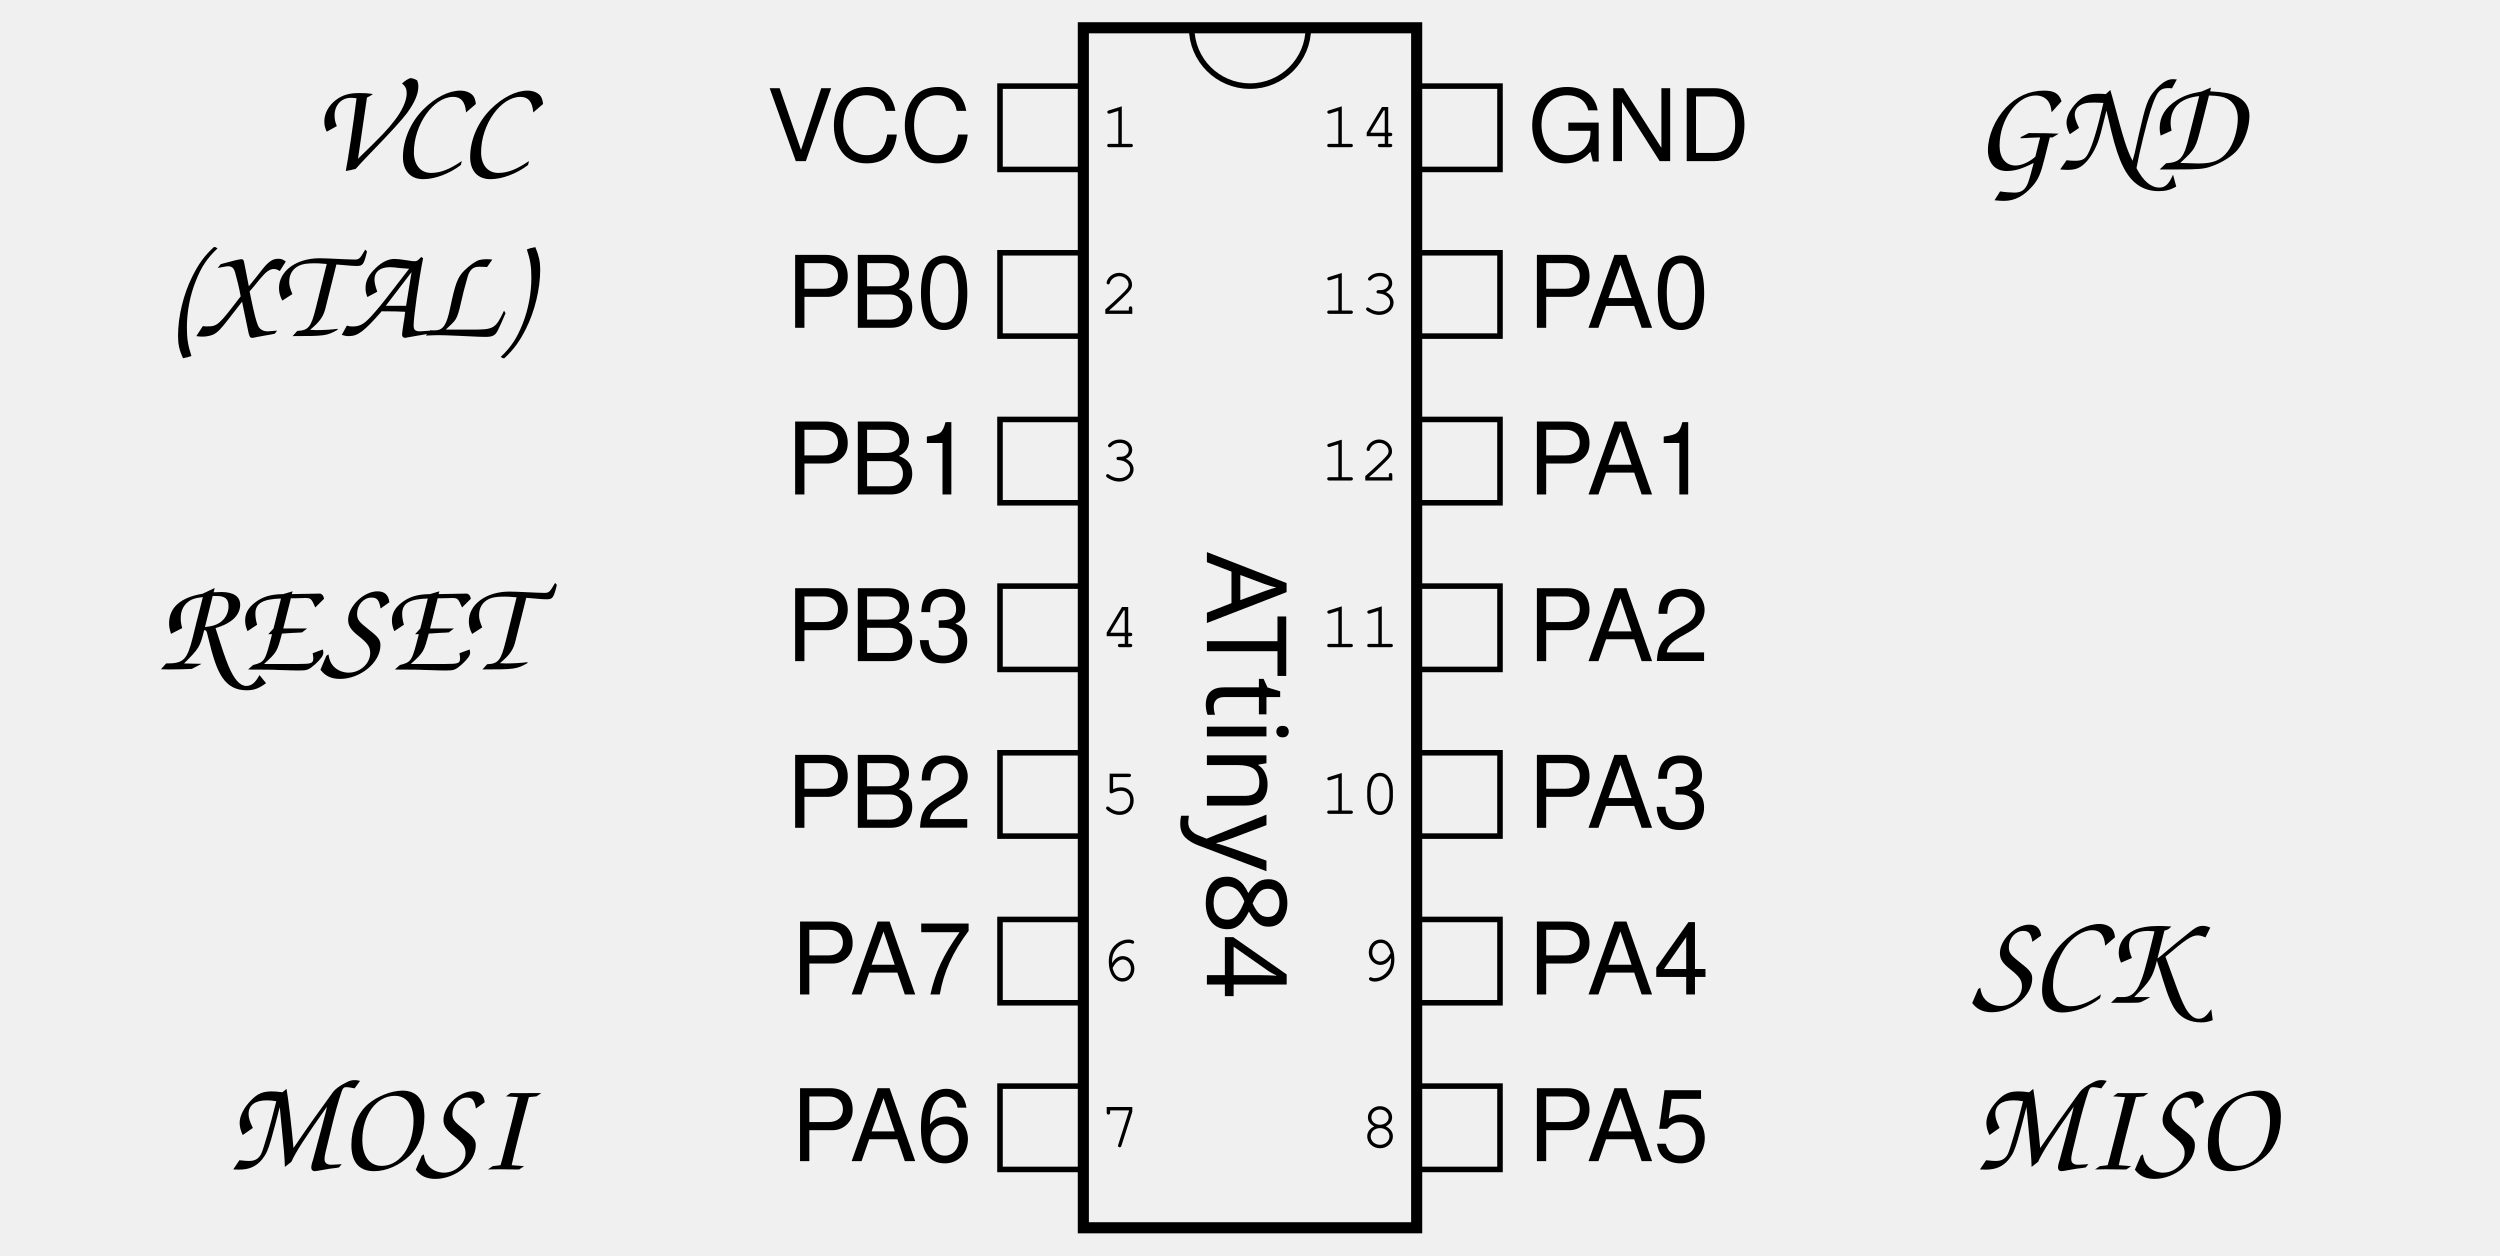
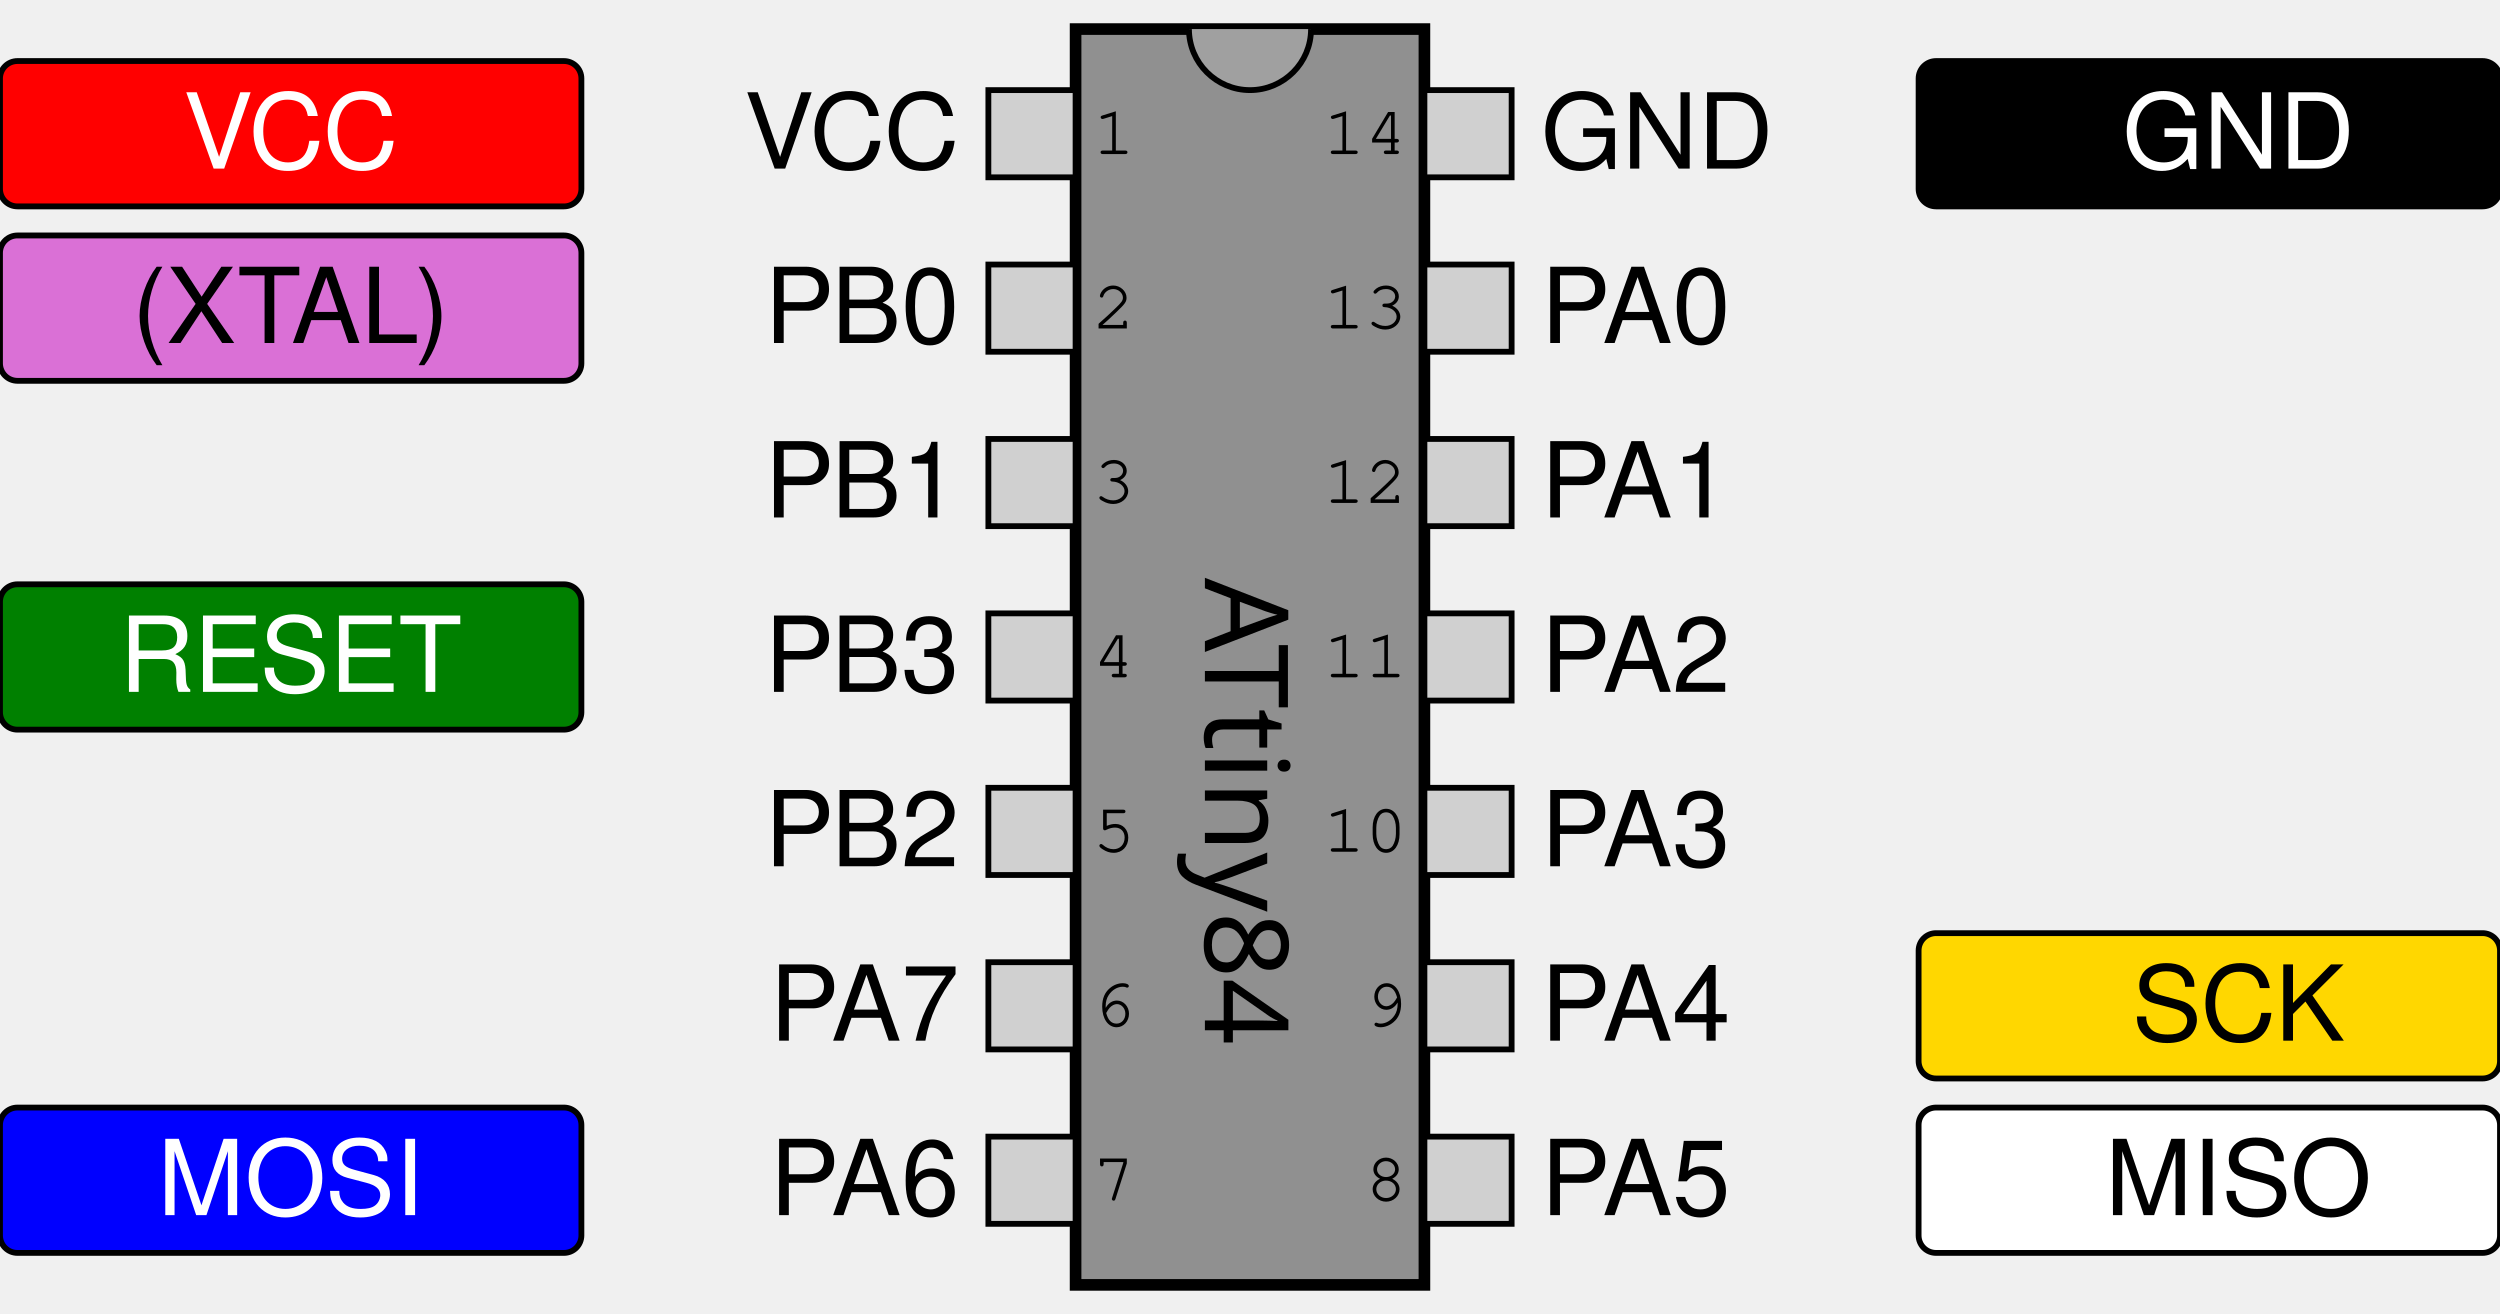
- <svg xmlns="http://www.w3.org/2000/svg" version="1.1" viewBox="0 0 450.0 226.0">
+ <svg xmlns="http://www.w3.org/2000/svg" version="1.1" viewBox="0 0 430.0 226.0">
  <defs>
    <style type="text/css">
-      .thinline { fill:none; stroke:#000000; stroke-width:1.0 }
-      .thickline{ fill:none; stroke:#000000; stroke-width:2.0 }
+      .ic       { fill:#909090; stroke:#000000; stroke-width:2.0 }
+      .notch    { fill:#a0a0a0; stroke:#000000; stroke-width:1.0 }
+      .pin      { fill:#d0d0d0; stroke:#000000; stroke-width:1.0 }
     .pinno    { font-family:"Courier"; font-size:12px }
     .label    { font-family:"Helvetica"; font-size:18px }
-      .function { font-family:"Comic Sans MS"; font-size:24px }
+      .funbox   { stroke:black }
+      .function { font-family:"Helvetica"; font-size:18px; text-anchor:middle }
     .title    { font-family:"Helvetica-Bold"; font-size:20px; text-anchor:middle; writing-mode:tb; alignment-baseline:central }
     
  </style>
  </defs>
-   <rect class="thickline" x="195.0" y="5" width="60.0" height="216.0" />
-   <path class="thinline" d="M214.5,5 a10.5,10.5 0 0,0 21.0,0" />
-   <text class="title" x="225.0" y="113.0">
+   <rect class="ic" x="185.0" y="5" width="60.0" height="216.0" />
+   <path class="notch" d="M204.5,5 a10.5,10.5 0 0,0 21,0" />
+   <text class="title" x="215.0" y="113.0">
    ATtiny84
  </text>
-   <rect class="thinline" x="180.0" y="15.5" width="15.0" height="15.0" />
-   <text class="function" x="95.0" y="30.5" text-anchor="end">
+   <rect class="pin" x="170.0" y="15.5" width="15.0" height="15.0" />
+   <text class="label" x="165.0" y="29.0" text-anchor="end">
    VCC
  </text>
-   <text class="label" x="175.0" y="29.0" text-anchor="end">
+   <text class="pinno" x="188.0" y="26.5">
+     1
+   </text>
+   <rect class="funbox" x="0" y="10.5" width="100" height="25.0" rx="3" style="fill:red" />
+   <text class="function" x="50" y="29.0" style="fill:white">
    VCC
  </text>
-   <text class="pinno" x="198.0" y="26.5">
-     1
+   <rect class="pin" x="170.0" y="45.5" width="15.0" height="15.0" />
+   <text class="label" x="165.0" y="59.0" text-anchor="end">
+     PB0
  </text>
-   <rect class="thinline" x="180.0" y="45.5" width="15.0" height="15.0" />
-   <text class="function" x="95.0" y="60.5" text-anchor="end">
+   <text class="pinno" x="188.0" y="56.5">
+     2
+   </text>
+   <rect class="funbox" x="0" y="40.5" width="100" height="25.0" rx="3" style="fill:orchid" />
+   <text class="function" x="50" y="59.0" style="fill:black">
    (XTAL)
  </text>
-   <text class="label" x="175.0" y="59.0" text-anchor="end">
-     PB0
-   </text>
-   <text class="pinno" x="198.0" y="56.5">
-     2
-   </text>
-   <rect class="thinline" x="180.0" y="75.5" width="15.0" height="15.0" />
-   <text class="function" x="95.0" y="90.5" text-anchor="end">
-     
-   </text>
-   <text class="label" x="175.0" y="89.0" text-anchor="end">
+   <rect class="pin" x="170.0" y="75.5" width="15.0" height="15.0" />
+   <text class="label" x="165.0" y="89.0" text-anchor="end">
    PB1
  </text>
-   <text class="pinno" x="198.0" y="86.5">
+   <text class="pinno" x="188.0" y="86.5">
    3
  </text>
-   <rect class="thinline" x="180.0" y="105.5" width="15.0" height="15.0" />
-   <text class="function" x="95.0" y="120.5" text-anchor="end">
+   <rect class="pin" x="170.0" y="105.5" width="15.0" height="15.0" />
+   <text class="label" x="165.0" y="119.0" text-anchor="end">
+     PB3
+   </text>
+   <text class="pinno" x="188.0" y="116.5">
+     4
+   </text>
+   <rect class="funbox" x="0" y="100.5" width="100" height="25.0" rx="3" style="fill:green" />
+   <text class="function" x="50" y="119.0" style="fill:white">
    RESET
  </text>
-   <text class="label" x="175.0" y="119.0" text-anchor="end">
-     PB3
-   </text>
-   <text class="pinno" x="198.0" y="116.5">
-     4
-   </text>
-   <rect class="thinline" x="180.0" y="135.5" width="15.0" height="15.0" />
-   <text class="function" x="95.0" y="150.5" text-anchor="end">
-     
-   </text>
-   <text class="label" x="175.0" y="149.0" text-anchor="end">
+   <rect class="pin" x="170.0" y="135.5" width="15.0" height="15.0" />
+   <text class="label" x="165.0" y="149.0" text-anchor="end">
    PB2
  </text>
-   <text class="pinno" x="198.0" y="146.5">
+   <text class="pinno" x="188.0" y="146.5">
    5
  </text>
-   <rect class="thinline" x="180.0" y="165.5" width="15.0" height="15.0" />
-   <text class="function" x="95.0" y="180.5" text-anchor="end">
-     
-   </text>
-   <text class="label" x="175.0" y="179.0" text-anchor="end">
+   <rect class="pin" x="170.0" y="165.5" width="15.0" height="15.0" />
+   <text class="label" x="165.0" y="179.0" text-anchor="end">
    PA7
  </text>
-   <text class="pinno" x="198.0" y="176.5">
+   <text class="pinno" x="188.0" y="176.5">
    6
  </text>
-   <rect class="thinline" x="180.0" y="195.5" width="15.0" height="15.0" />
-   <text class="function" x="95.0" y="210.5" text-anchor="end">
+   <rect class="pin" x="170.0" y="195.5" width="15.0" height="15.0" />
+   <text class="label" x="165.0" y="209.0" text-anchor="end">
+     PA6
+   </text>
+   <text class="pinno" x="188.0" y="206.5">
+     7
+   </text>
+   <rect class="funbox" x="0" y="190.5" width="100" height="25.0" rx="3" style="fill:blue" />
+   <text class="function" x="50" y="209.0" style="fill:white">
    MOSI
  </text>
-   <text class="label" x="175.0" y="209.0" text-anchor="end">
-     PA6
-   </text>
-   <text class="pinno" x="198.0" y="206.5">
-     7
-   </text>
-   <rect class="thinline" x="255.0" y="195.5" width="15.0" height="15.0" />
-   <text class="pinno" x="252.0" y="206.5" text-anchor="end">
+   <rect class="pin" x="245.0" y="195.5" width="15.0" height="15.0" />
+   <text class="pinno" x="242.0" y="206.5" text-anchor="end">
    8
  </text>
-   <text class="label" x="275.0" y="209.0">
+   <text class="label" x="265.0" y="209.0">
    PA5
  </text>
-   <text class="function" x="355.0" y="210.5">
+   <rect class="funbox" x="330.0" y="190.5" width="100" height="25.0" rx="3" style="fill:white" />
+   <text class="function" x="385.0" y="209.0" style="fill:black">
    MISO
  </text>
-   <rect class="thinline" x="255.0" y="165.5" width="15.0" height="15.0" />
-   <text class="pinno" x="252.0" y="176.5" text-anchor="end">
+   <rect class="pin" x="245.0" y="165.5" width="15.0" height="15.0" />
+   <text class="pinno" x="242.0" y="176.5" text-anchor="end">
    9
  </text>
-   <text class="label" x="275.0" y="179.0">
+   <text class="label" x="265.0" y="179.0">
    PA4
  </text>
-   <text class="function" x="355.0" y="180.5">
+   <rect class="funbox" x="330.0" y="160.5" width="100" height="25.0" rx="3" style="fill:gold" />
+   <text class="function" x="385.0" y="179.0" style="fill:black">
    SCK
  </text>
-   <rect class="thinline" x="255.0" y="135.5" width="15.0" height="15.0" />
-   <text class="pinno" x="252.0" y="146.5" text-anchor="end">
+   <rect class="pin" x="245.0" y="135.5" width="15.0" height="15.0" />
+   <text class="pinno" x="242.0" y="146.5" text-anchor="end">
    10
  </text>
-   <text class="label" x="275.0" y="149.0">
+   <text class="label" x="265.0" y="149.0">
    PA3
  </text>
-   <text class="function" x="355.0" y="150.5">
-     
-   </text>
-   <rect class="thinline" x="255.0" y="105.5" width="15.0" height="15.0" />
-   <text class="pinno" x="252.0" y="116.5" text-anchor="end">
+   <rect class="pin" x="245.0" y="105.5" width="15.0" height="15.0" />
+   <text class="pinno" x="242.0" y="116.5" text-anchor="end">
    11
  </text>
-   <text class="label" x="275.0" y="119.0">
+   <text class="label" x="265.0" y="119.0">
    PA2
  </text>
-   <text class="function" x="355.0" y="120.5">
-     
-   </text>
-   <rect class="thinline" x="255.0" y="75.5" width="15.0" height="15.0" />
-   <text class="pinno" x="252.0" y="86.5" text-anchor="end">
+   <rect class="pin" x="245.0" y="75.5" width="15.0" height="15.0" />
+   <text class="pinno" x="242.0" y="86.5" text-anchor="end">
    12
  </text>
-   <text class="label" x="275.0" y="89.0">
+   <text class="label" x="265.0" y="89.0">
    PA1
  </text>
-   <text class="function" x="355.0" y="90.5">
-     
-   </text>
-   <rect class="thinline" x="255.0" y="45.5" width="15.0" height="15.0" />
-   <text class="pinno" x="252.0" y="56.5" text-anchor="end">
+   <rect class="pin" x="245.0" y="45.5" width="15.0" height="15.0" />
+   <text class="pinno" x="242.0" y="56.5" text-anchor="end">
    13
  </text>
-   <text class="label" x="275.0" y="59.0">
+   <text class="label" x="265.0" y="59.0">
    PA0
  </text>
-   <text class="function" x="355.0" y="60.5">
-     
-   </text>
-   <rect class="thinline" x="255.0" y="15.5" width="15.0" height="15.0" />
-   <text class="pinno" x="252.0" y="26.5" text-anchor="end">
+   <rect class="pin" x="245.0" y="15.5" width="15.0" height="15.0" />
+   <text class="pinno" x="242.0" y="26.5" text-anchor="end">
    14
  </text>
-   <text class="label" x="275.0" y="29.0">
+   <text class="label" x="265.0" y="29.0">
    GND
  </text>
-   <text class="function" x="355.0" y="30.5">
+   <rect class="funbox" x="330.0" y="10.5" width="100" height="25.0" rx="3" style="fill:black" />
+   <text class="function" x="385.0" y="29.0" style="fill:white">
    GND
  </text>
</svg>
